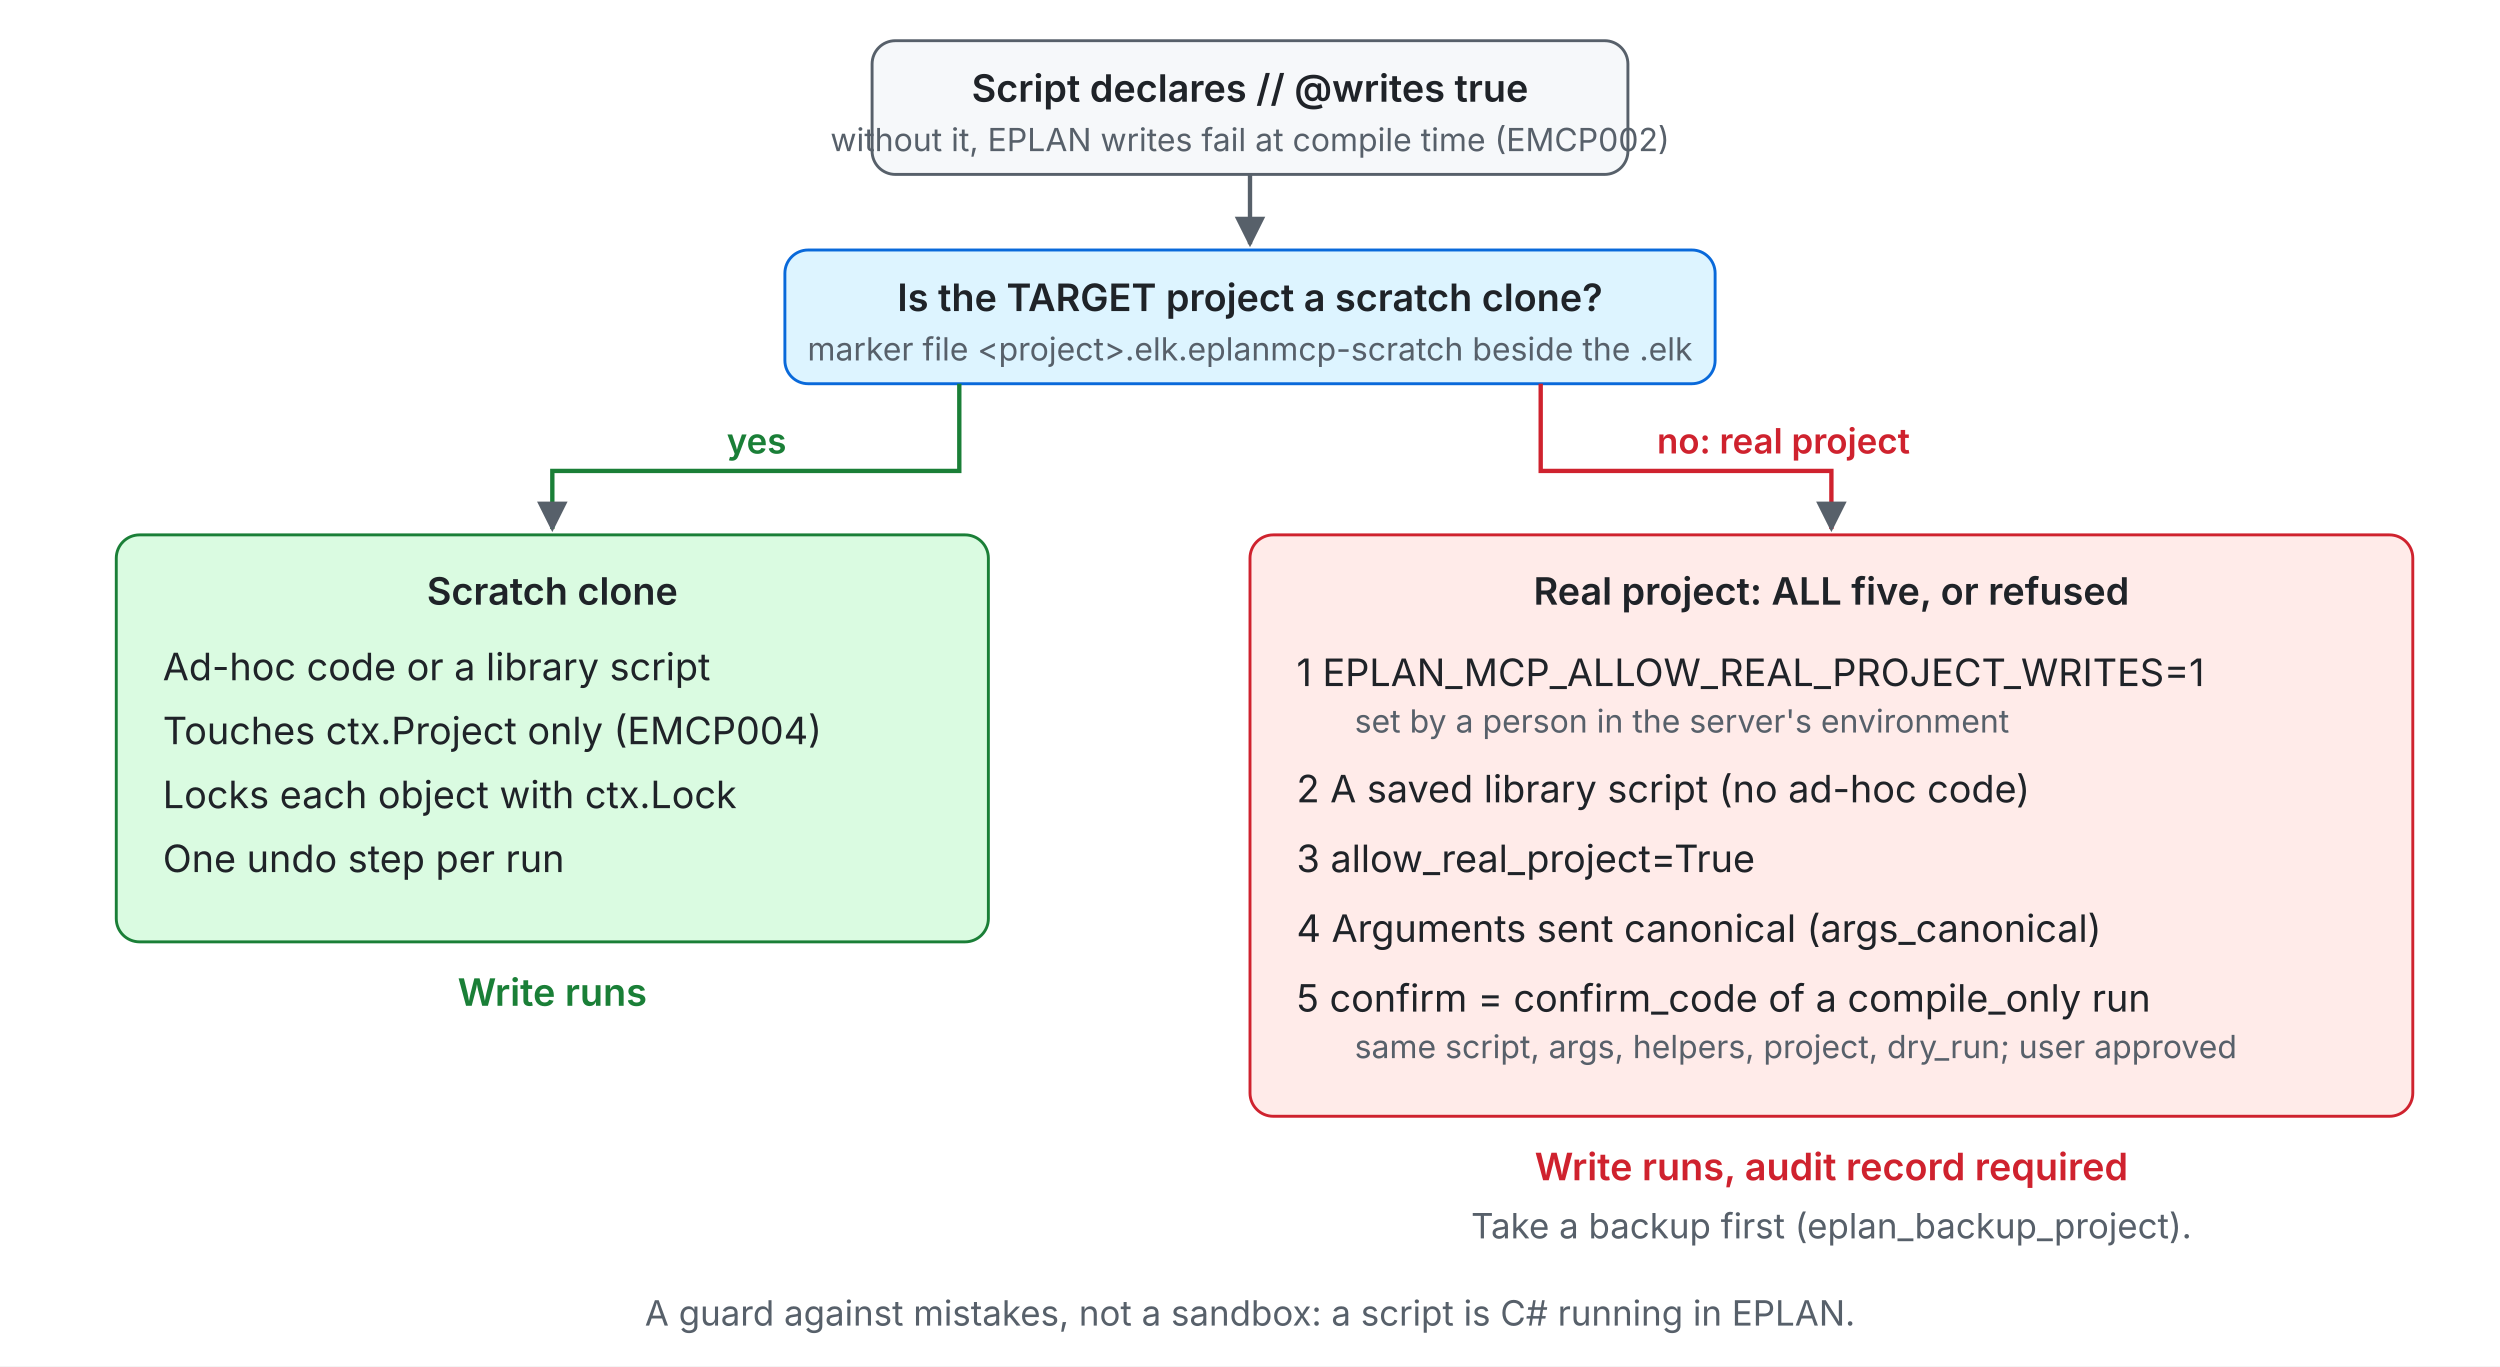
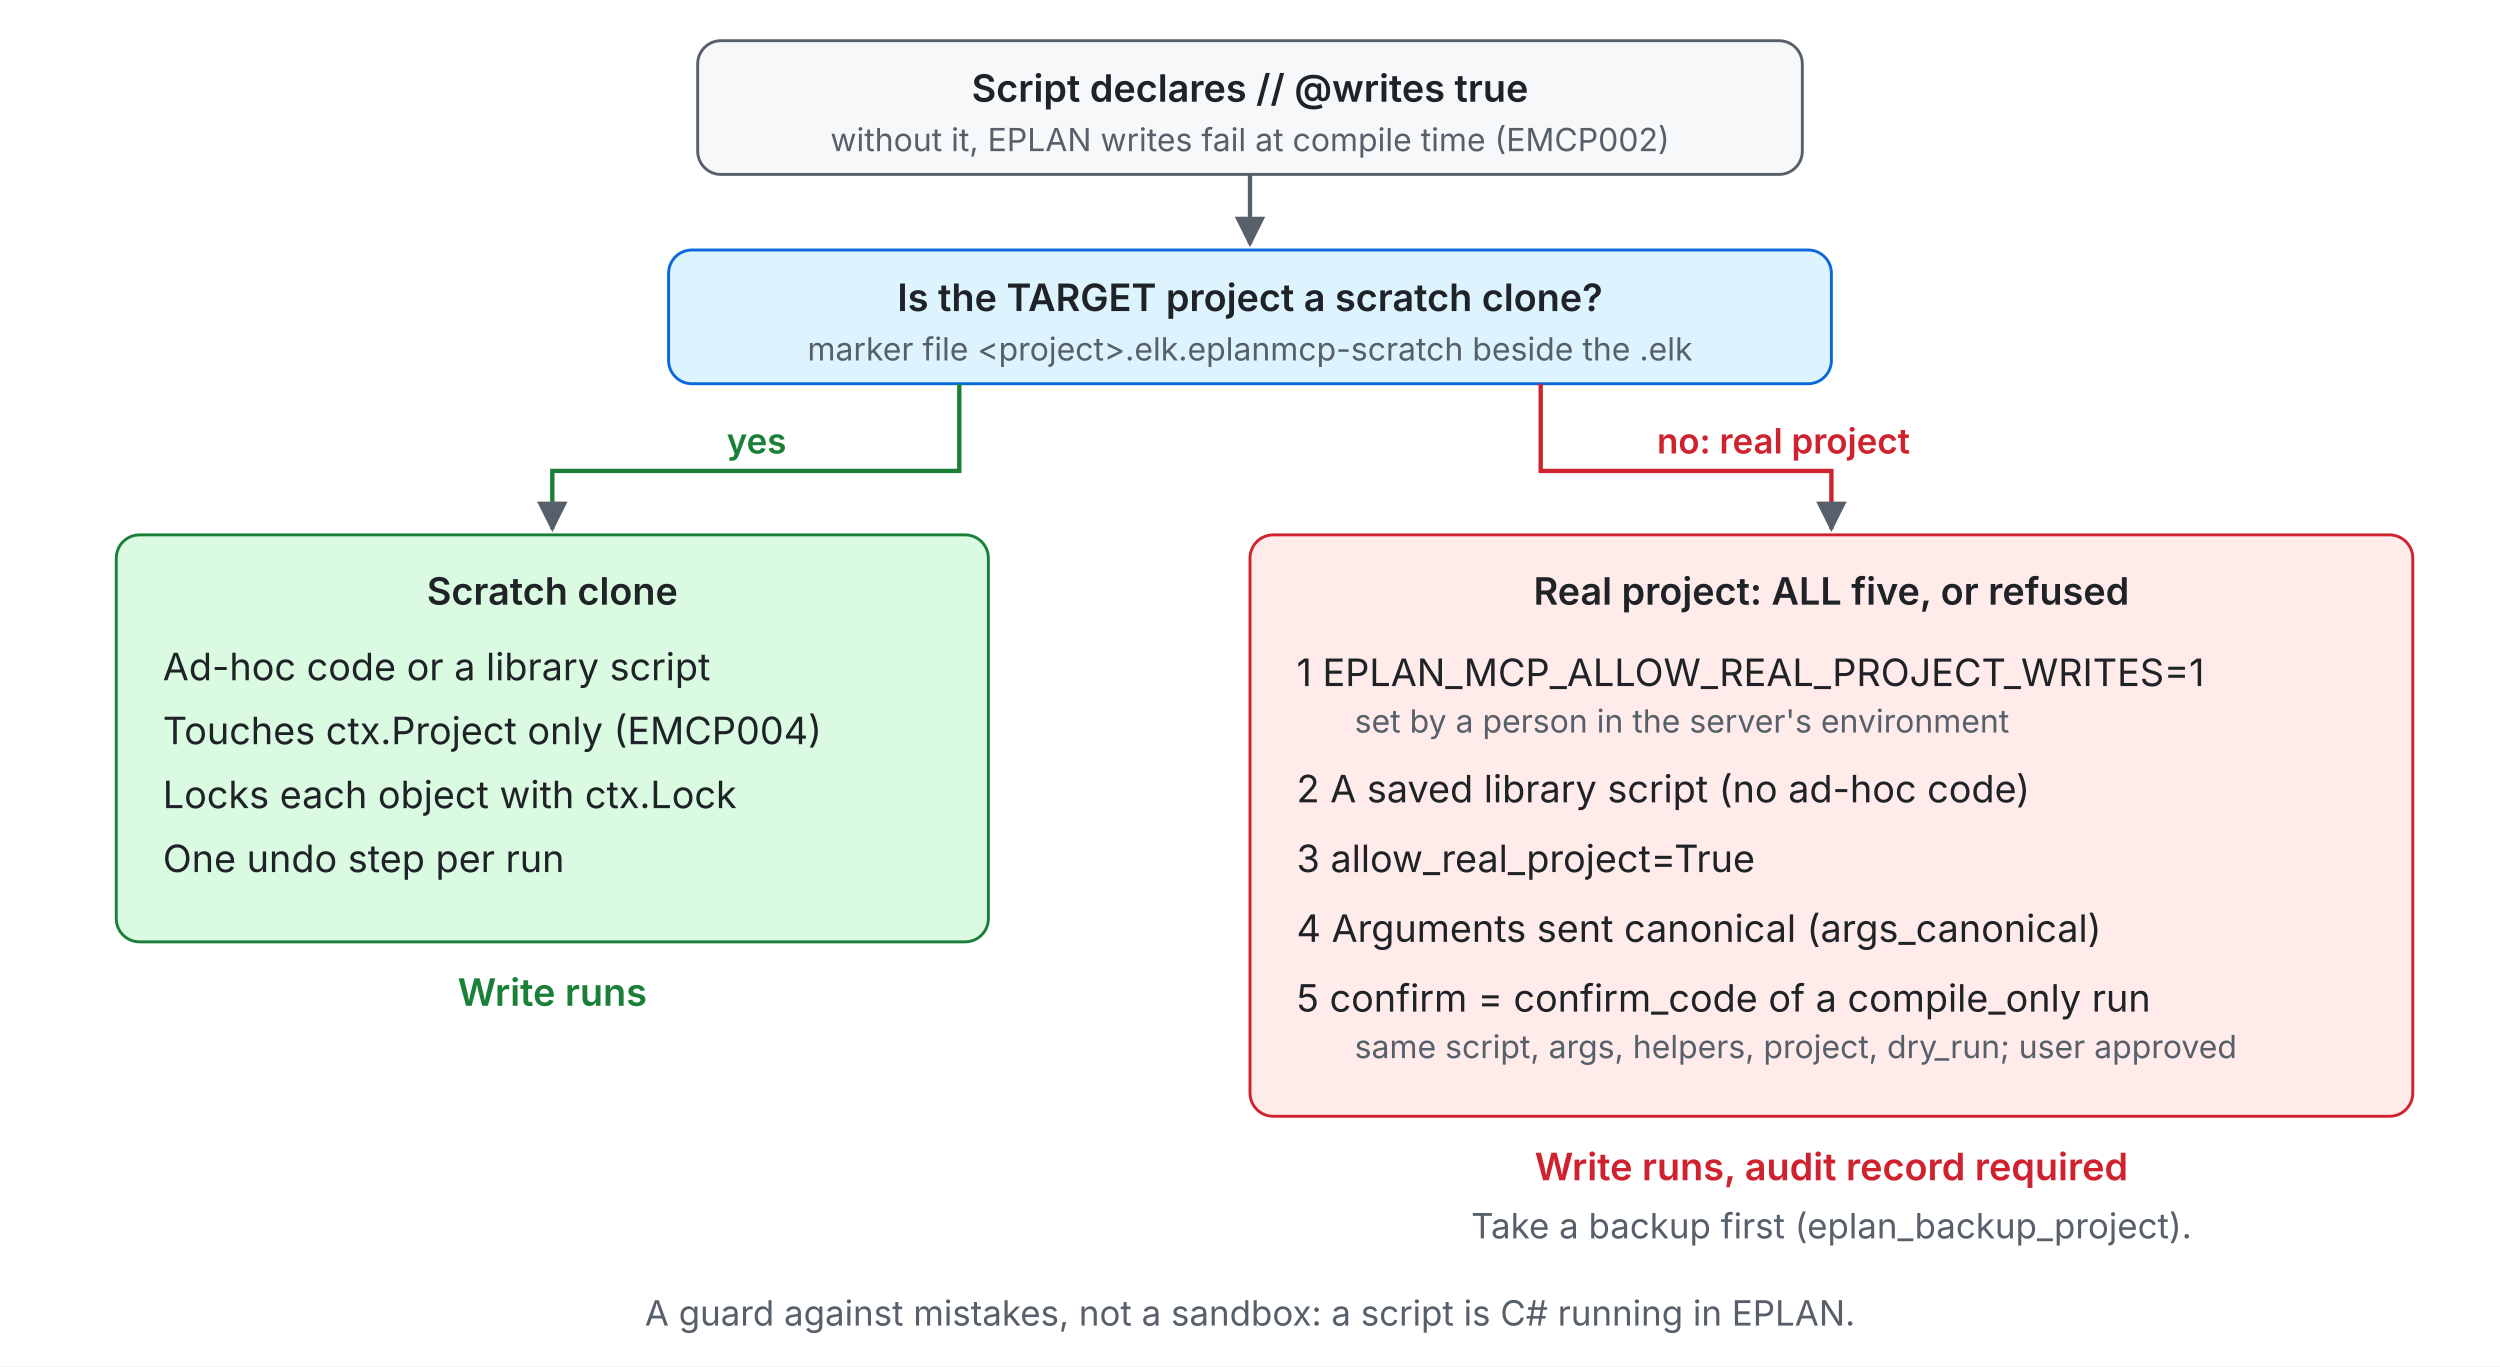
<svg xmlns="http://www.w3.org/2000/svg" viewBox="0 0 860 470" width="860" height="470" font-family="system-ui, -apple-system, 'Segoe UI', sans-serif" font-size="13" fill="#1f2328">
  <defs>
    <marker id="a" viewBox="0 0 10 10" refX="9" refY="5" markerWidth="7" markerHeight="7" orient="auto">
      <path d="M0,0 L10,5 L0,10 z" fill="#57606a" />
    </marker>
  </defs>
  <rect width="860" height="470" fill="#ffffff" />
-   <rect x="300" y="14" width="260" height="46" rx="8" fill="#f6f8fa" stroke="#57606a" />
+   <rect x="240" y="14" width="380" height="46" rx="8" fill="#f6f8fa" stroke="#57606a" />
  <text x="430" y="35" text-anchor="middle" font-weight="600">Script declares // @writes true</text>
  <text x="430" y="52" text-anchor="middle" font-size="11" fill="#57606a">without it, EPLAN writes fail at compile time (EMCP002)</text>
  <line x1="430" y1="60" x2="430" y2="84" stroke="#57606a" stroke-width="1.5" marker-end="url(#a)" />
-   <rect x="270" y="86" width="320" height="46" rx="8" fill="#ddf4ff" stroke="#0969da" />
+   <rect x="230" y="86" width="400" height="46" rx="8" fill="#ddf4ff" stroke="#0969da" />
  <text x="430" y="107" text-anchor="middle" font-weight="600">Is the TARGET project a scratch clone?</text>
  <text x="430" y="124" text-anchor="middle" font-size="11" fill="#57606a">marker file &lt;project&gt;.elk.eplanmcp-scratch beside the .elk</text>
  <path d="M330,132 V162 H190 V182" fill="none" stroke="#1a7f37" stroke-width="1.5" marker-end="url(#a)" />
  <text x="250" y="156" font-size="12" fill="#1a7f37" font-weight="600">yes</text>
  <path d="M530,132 V162 H630 V182" fill="none" stroke="#cf222e" stroke-width="1.5" marker-end="url(#a)" />
  <text x="570" y="156" font-size="12" fill="#cf222e" font-weight="600">no: real project</text>
  <rect x="40" y="184" width="300" height="140" rx="8" fill="#dafbe1" stroke="#1a7f37" />
  <text x="190" y="208" text-anchor="middle" font-weight="600">Scratch clone</text>
  <text x="56" y="234">Ad-hoc code or a library script</text>
  <text x="56" y="256">Touches ctx.Project only (EMCP004)</text>
  <text x="56" y="278">Locks each object with ctx.Lock</text>
  <text x="56" y="300">One undo step per run</text>
  <text x="190" y="346" text-anchor="middle" font-weight="600" fill="#1a7f37">Write runs</text>
  <rect x="430" y="184" width="400" height="200" rx="8" fill="#ffebe9" stroke="#cf222e" />
  <text x="630" y="208" text-anchor="middle" font-weight="600">Real project: ALL five, or refused</text>
  <text x="446" y="236">1  EPLAN_MCP_ALLOW_REAL_PROJECT_WRITES=1</text>
  <text x="466" y="252" font-size="11" fill="#57606a">set by a person in the server's environment</text>
  <text x="446" y="276">2  A saved library script (no ad-hoc code)</text>
  <text x="446" y="300">3  allow_real_project=True</text>
  <text x="446" y="324">4  Arguments sent canonical (args_canonical)</text>
  <text x="446" y="348">5  confirm = confirm_code of a compile_only run</text>
  <text x="466" y="364" font-size="11" fill="#57606a">same script, args, helpers, project, dry_run; user approved</text>
  <text x="630" y="406" text-anchor="middle" font-weight="600" fill="#cf222e">Write runs, audit record required</text>
  <text x="630" y="426" text-anchor="middle" font-size="12" fill="#57606a">Take a backup first (eplan_backup_project).</text>
  <text x="430" y="456" text-anchor="middle" font-size="12" fill="#57606a">A guard against mistakes, not a sandbox: a script is C# running in EPLAN.</text>
</svg>
